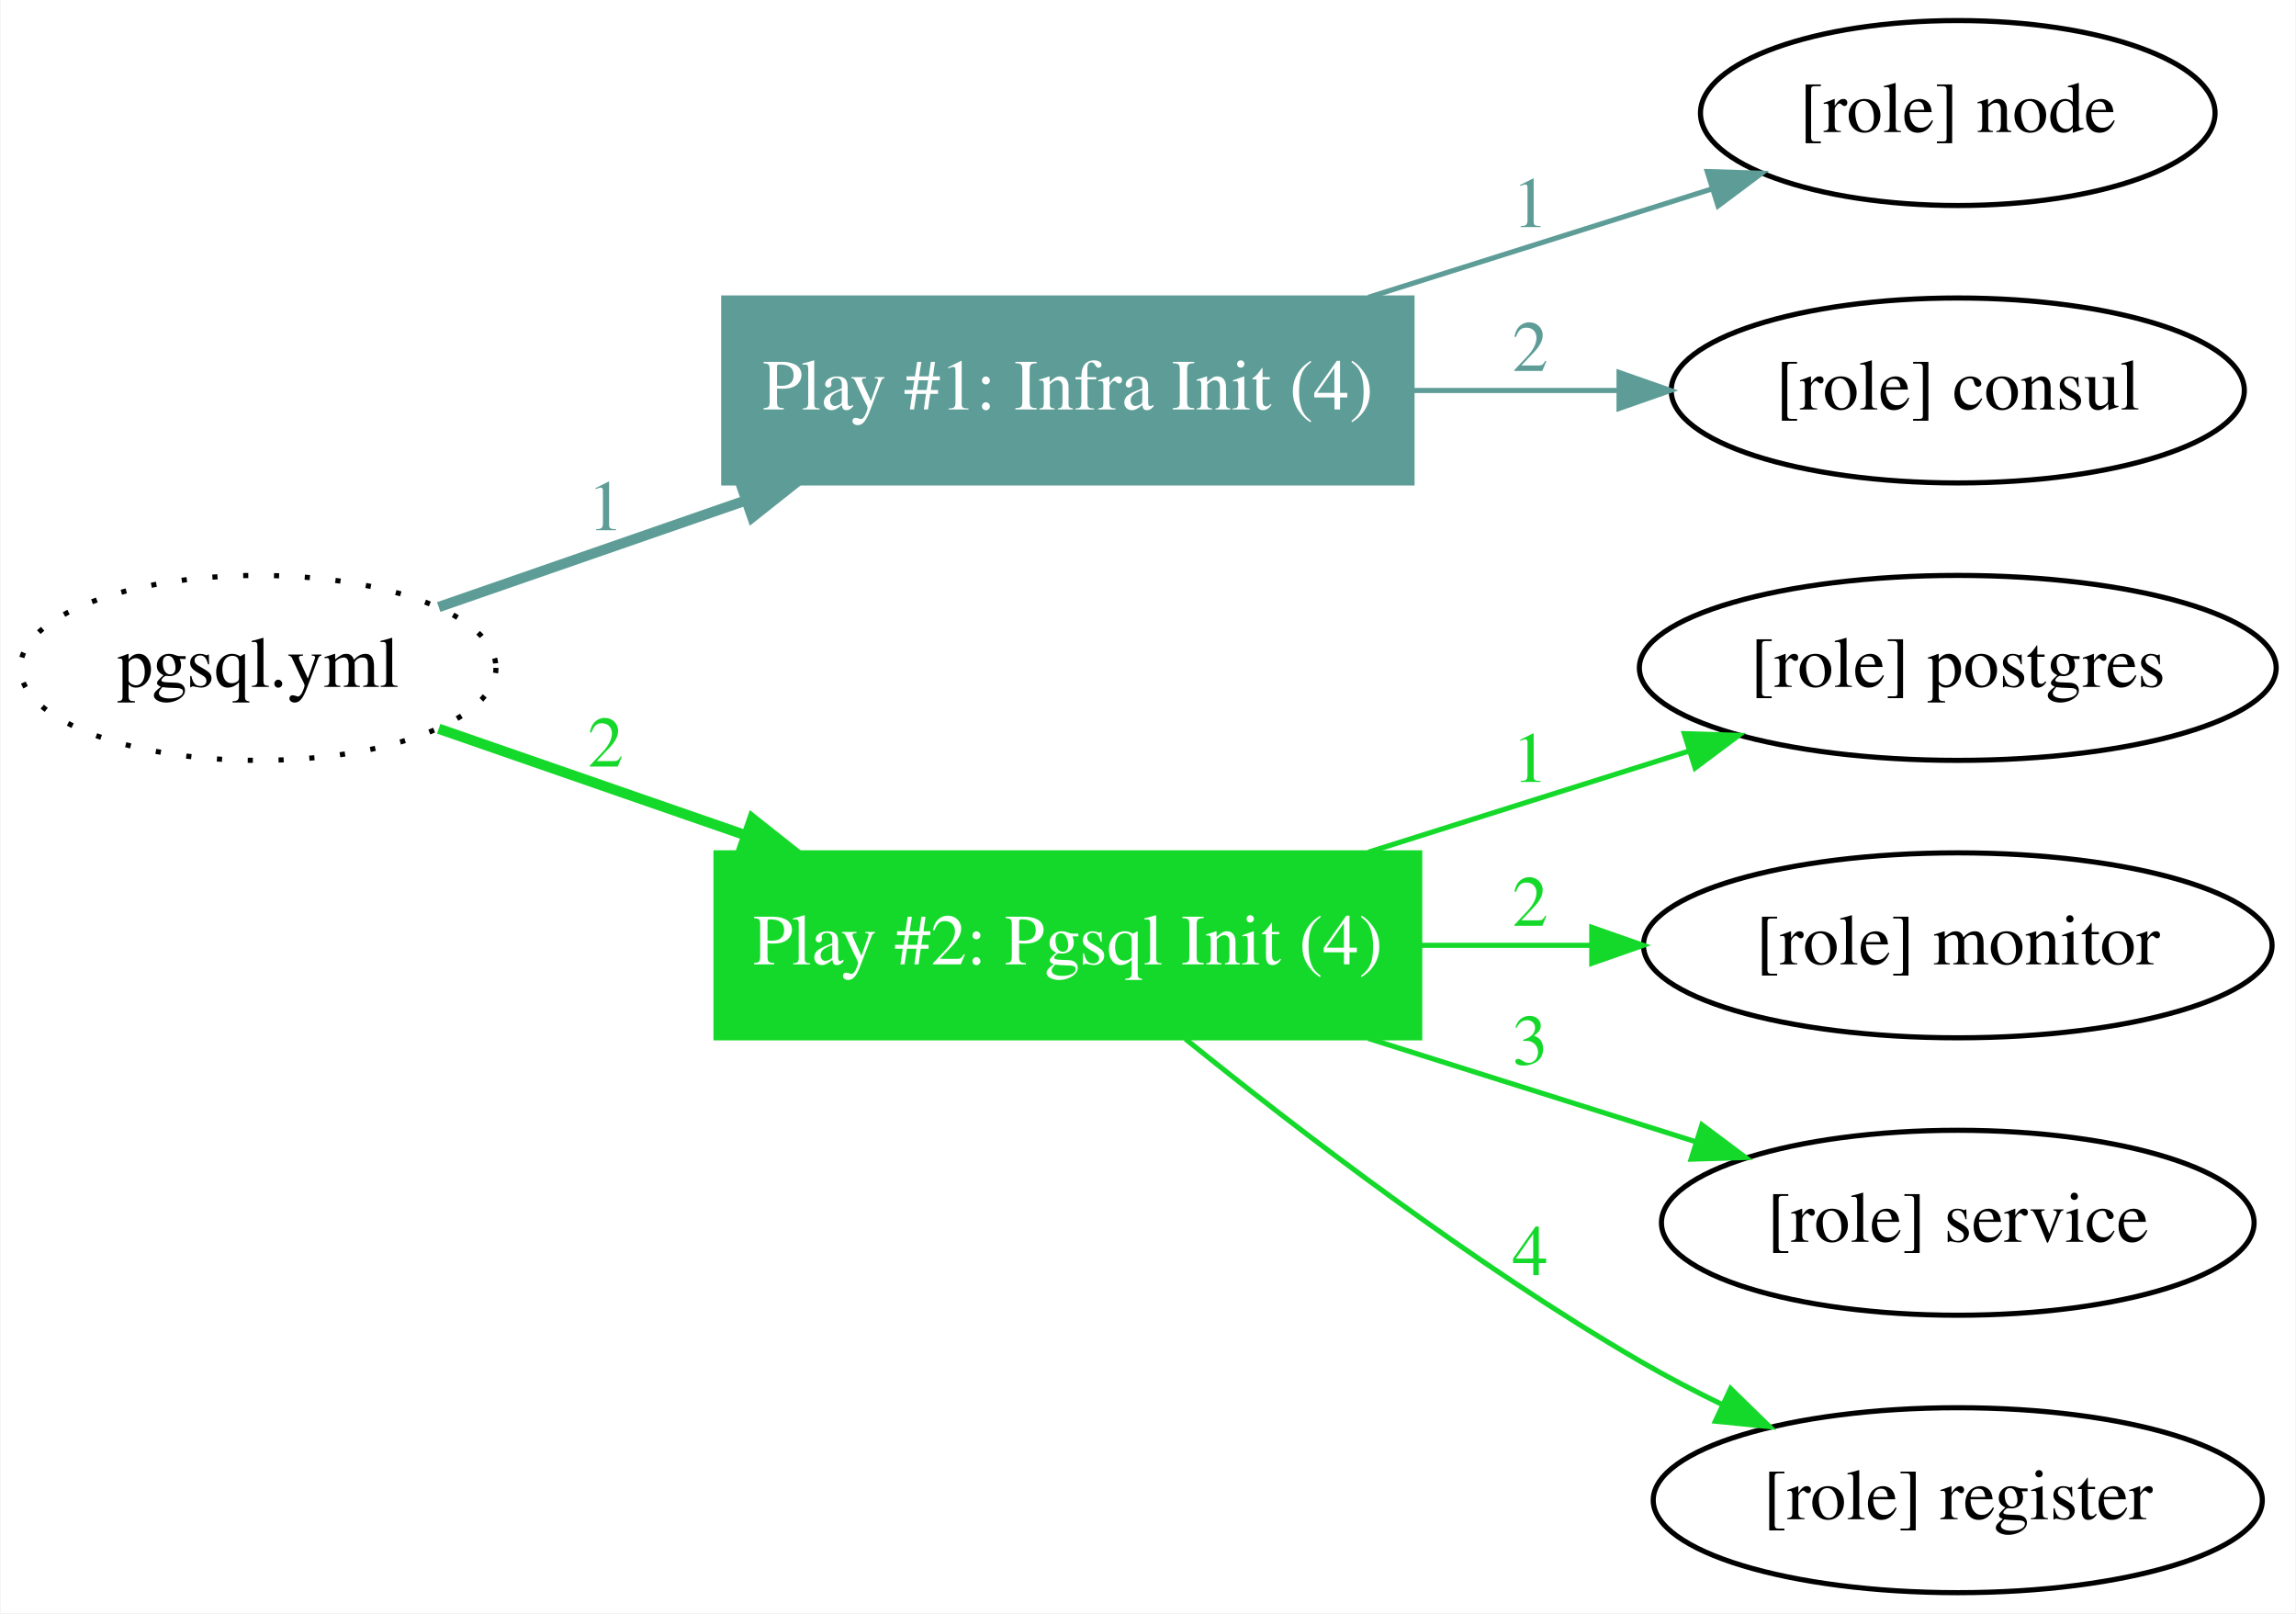
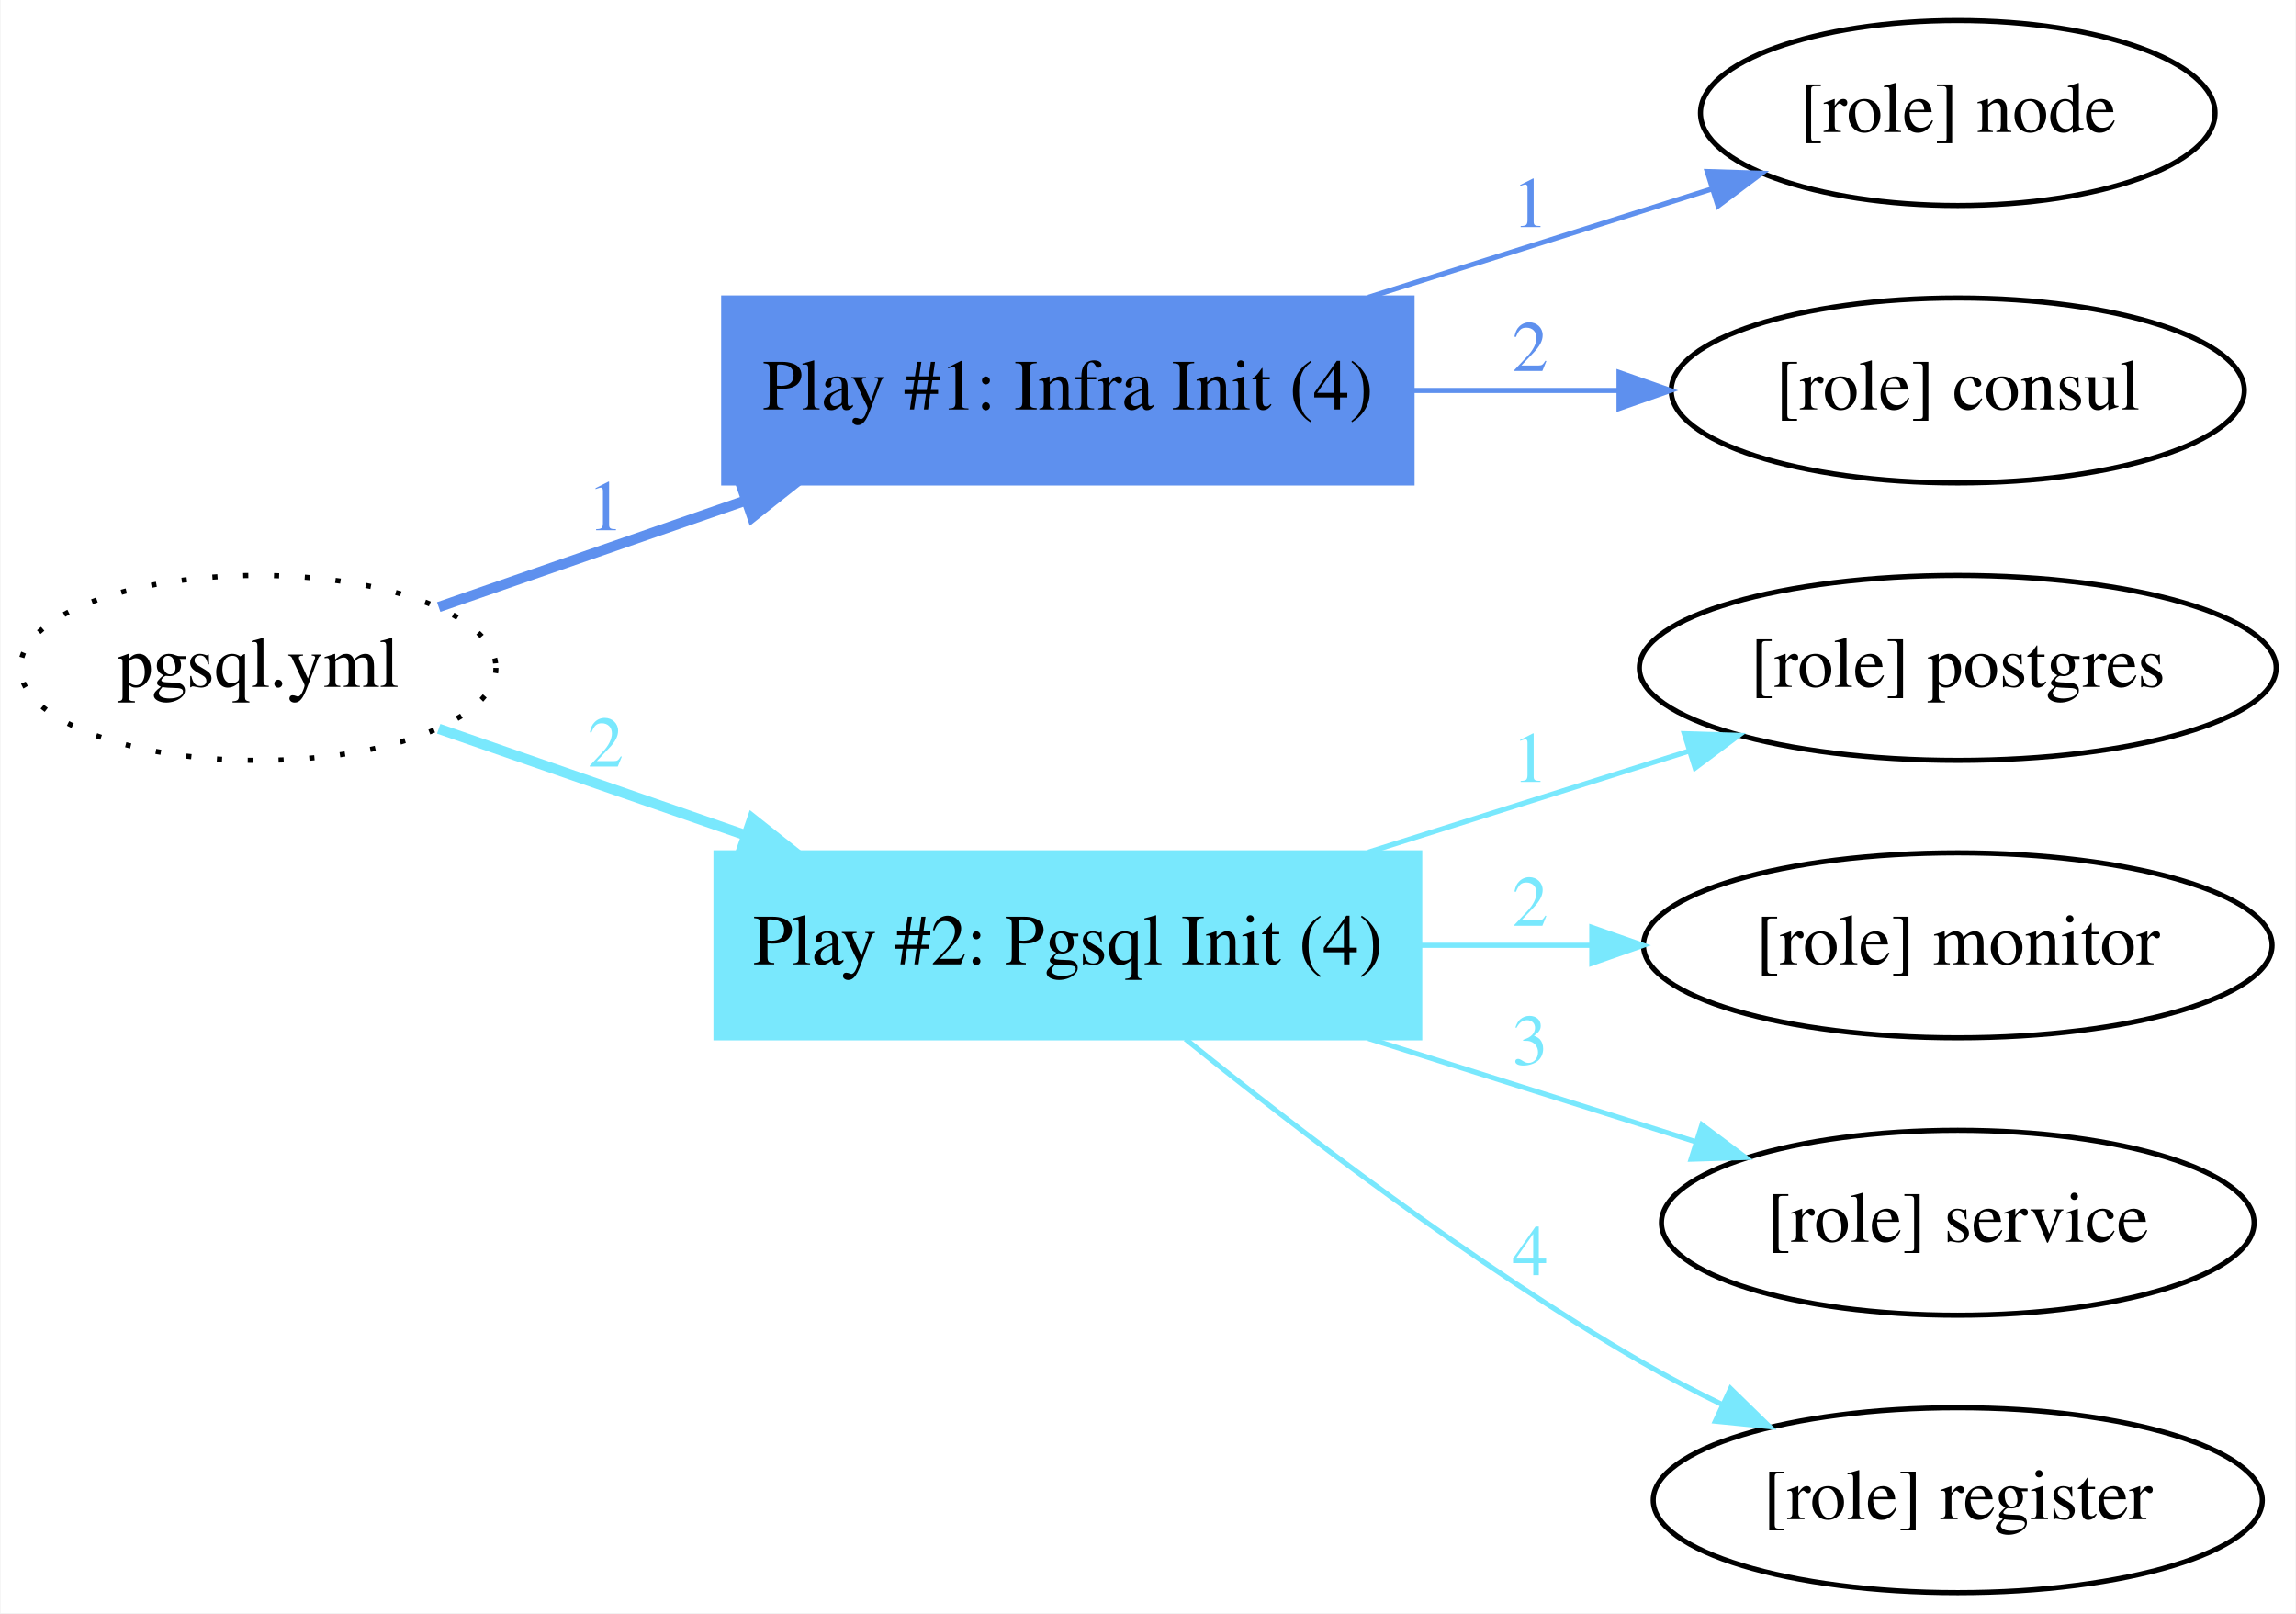
<svg xmlns="http://www.w3.org/2000/svg" xmlns:xlink="http://www.w3.org/1999/xlink" width="447pt" height="314pt" viewBox="0.00 0.00 446.78 314.00" id="svg">
  <style type="text/css" id="my_css">.node:hover, .edge:hover, path:hover, path + polygon:hover {
    cursor: pointer;
    stroke-width: 3;
    font-weight: bolder;
}

.my_hover {
    cursor: pointer;
    stroke-width: 3;
    font-weight: bolder;
}
</style>
  <g id="graph0" class="graph" transform="scale(1 1) rotate(0) translate(4 310)">
    <polygon fill="white" stroke="transparent" points="-4,4 -4,-310 442.78,-310 442.78,4 -4,4" />
    <g id="root_node" class="node">
      <ellipse fill="none" stroke="black" stroke-dasharray="1,5" cx="46.15" cy="-180" rx="46.29" ry="18" />
      <text text-anchor="middle" x="46.15" y="-176.3" font-family="Times,serif" font-size="14.00">pgsql.yml</text>
    </g>
-     <g id="play_818a3ff0-17c8-4dbc-b4ed-3525ff6715e6" class="node">
-       <g id="a_play_818a3ff0-17c8-4dbc-b4ed-3525ff6715e6">
+     <g id="play_8e583c2c-c6e0-40f2-94f8-20f9538699e0" class="node">
+       <g id="a_play_8e583c2c-c6e0-40f2-94f8-20f9538699e0">
        <a xlink:title="10.10.10.10     10.10.10.11     10.10.10.12     10.10.10.13">
-           <polygon fill="#5e9d97" stroke="#5e9d97" points="270.79,-252 136.79,-252 136.79,-216 270.79,-216 270.79,-252" />
-           <text text-anchor="middle" x="203.79" y="-230.3" font-family="Times,serif" font-size="14.00" fill="#ffffff">Play #1: Infra Init (4)</text>
+           <polygon fill="#5e90ee" stroke="#5e90ee" points="270.79,-252 136.79,-252 136.79,-216 270.79,-216 270.79,-252" />
+           <text text-anchor="middle" x="203.79" y="-230.3" font-family="Times,serif" font-size="14.00" fill="#000000">Play #1: Infra Init (4)</text>
        </a>
      </g>
      <links>
-         <link target="edge_5cd630d6-6d38-4e8c-8dca-7cc3e256ff32" />
-         <link target="edge_b8ec9cce-a934-413e-9b6f-3300666f9fed" />
+         <link target="edge_58bf9b18-82f8-4b12-869e-3e6c380ac8ca" />
+         <link target="edge_6f55608b-ec6d-416e-bca3-aedec74663b5" />
      </links>
    </g>
-     <g id="edge_7bf7ac94-a2ef-4ef8-81e7-560b0b77c825" class="edge">
-       <path fill="none" stroke="#5e9d97" stroke-width="2" d="M81.3,-191.85C98.84,-197.93 120.75,-205.54 141.12,-212.6" />
-       <polygon fill="#5e9d97" stroke="#5e9d97" stroke-width="2" points="140.06,-215.94 150.65,-215.91 142.35,-209.33 140.06,-215.94" />
-       <text text-anchor="middle" x="113.79" y="-206.8" font-family="Times,serif" font-size="14.00" fill="#5e9d97">1</text>
+     <g id="edge_1a1baa8c-af76-4092-a92e-5e9bab9fd13f" class="edge">
+       <path fill="none" stroke="#5e90ee" stroke-width="2" d="M81.3,-191.85C98.84,-197.93 120.75,-205.54 141.12,-212.6" />
+       <polygon fill="#5e90ee" stroke="#5e90ee" stroke-width="2" points="140.06,-215.94 150.65,-215.91 142.35,-209.33 140.06,-215.94" />
+       <text text-anchor="middle" x="113.79" y="-206.8" font-family="Times,serif" font-size="14.00" fill="#5e90ee">1</text>
    </g>
-     <g id="play_f6643c96-8bf4-4024-a75d-d426df4e11c7" class="node">
-       <g id="a_play_f6643c96-8bf4-4024-a75d-d426df4e11c7">
+     <g id="play_cb307152-d84d-47a5-a655-069cb4bf87d8" class="node">
+       <g id="a_play_cb307152-d84d-47a5-a655-069cb4bf87d8">
        <a xlink:title="10.10.10.10     10.10.10.11     10.10.10.12     10.10.10.13">
-           <polygon fill="#15d92a" stroke="#15d92a" points="272.29,-144 135.29,-144 135.29,-108 272.29,-108 272.29,-144" />
-           <text text-anchor="middle" x="203.79" y="-122.3" font-family="Times,serif" font-size="14.00" fill="#ffffff">Play #2: Pgsql Init (4)</text>
+           <polygon fill="#79e8fd" stroke="#79e8fd" points="272.29,-144 135.29,-144 135.29,-108 272.29,-108 272.29,-144" />
+           <text text-anchor="middle" x="203.79" y="-122.3" font-family="Times,serif" font-size="14.00" fill="#000000">Play #2: Pgsql Init (4)</text>
        </a>
      </g>
      <links>
-         <link target="edge_11cb9117-5368-4d5a-a15f-59b7446c56e8" />
-         <link target="edge_3251a710-f46b-47e9-9bb1-da92f7fc655a" />
-         <link target="edge_f0b43889-e1de-4ee9-b312-8ad458a32961" />
-         <link target="edge_6b3433e9-27dc-4eed-9e62-4ef16cf1d2d7" />
+         <link target="edge_bf7cab09-190a-4e62-8e9c-48eae70e341b" />
+         <link target="edge_ec6f59d1-4fb4-4522-8052-27000a335480" />
+         <link target="edge_73c5c5b5-c695-4a48-afbb-a4112824e469" />
+         <link target="edge_f5df87e4-51de-48fe-bac1-f022fefec809" />
      </links>
    </g>
-     <g id="edge_26ca3844-0a63-464b-97e8-a806576bd5e8" class="edge">
-       <path fill="none" stroke="#15d92a" stroke-width="2" d="M81.3,-168.15C98.84,-162.07 120.75,-154.46 141.12,-147.4" />
-       <polygon fill="#15d92a" stroke="#15d92a" stroke-width="2" points="142.35,-150.67 150.65,-144.09 140.06,-144.06 142.35,-150.67" />
-       <text text-anchor="middle" x="113.79" y="-160.8" font-family="Times,serif" font-size="14.00" fill="#15d92a">2</text>
+     <g id="edge_0024060b-572d-4003-bad0-ee01876f29b7" class="edge">
+       <path fill="none" stroke="#79e8fd" stroke-width="2" d="M81.3,-168.15C98.84,-162.07 120.75,-154.46 141.12,-147.4" />
+       <polygon fill="#79e8fd" stroke="#79e8fd" stroke-width="2" points="142.35,-150.67 150.65,-144.09 140.06,-144.06 142.35,-150.67" />
+       <text text-anchor="middle" x="113.79" y="-160.8" font-family="Times,serif" font-size="14.00" fill="#79e8fd">2</text>
    </g>
-     <g id="role_ced823ac-6099-4ea4-8f83-975e51cb11d6" class="node">
+     <g id="role_9e80a8f0-673c-4296-9faa-f2131d23061a" class="node">
      <ellipse fill="none" stroke="black" cx="377.04" cy="-288" rx="50.09" ry="18" />
      <text text-anchor="middle" x="377.04" y="-284.3" font-family="Times,serif" font-size="14.00">[role] node</text>
    </g>
-     <g id="edge_5cd630d6-6d38-4e8c-8dca-7cc3e256ff32" class="edge">
-       <path fill="none" stroke="#5e9d97" d="M262.29,-252.13C284,-258.98 308.42,-266.68 329.06,-273.19" />
-       <polygon fill="#5e9d97" stroke="#5e9d97" points="328.27,-276.61 338.86,-276.28 330.37,-269.93 328.27,-276.61" />
-       <text text-anchor="middle" x="293.79" y="-265.8" font-family="Times,serif" font-size="14.00" fill="#5e9d97">1</text>
+     <g id="edge_58bf9b18-82f8-4b12-869e-3e6c380ac8ca" class="edge">
+       <path fill="none" stroke="#5e90ee" d="M262.29,-252.13C284,-258.98 308.42,-266.68 329.06,-273.19" />
+       <polygon fill="#5e90ee" stroke="#5e90ee" points="328.27,-276.61 338.86,-276.28 330.37,-269.93 328.27,-276.61" />
+       <text text-anchor="middle" x="293.79" y="-265.8" font-family="Times,serif" font-size="14.00" fill="#5e90ee">1</text>
      <links>
-         <link target="role_ced823ac-6099-4ea4-8f83-975e51cb11d6" />
+         <link target="role_9e80a8f0-673c-4296-9faa-f2131d23061a" />
      </links>
    </g>
-     <g id="role_45b24960-7495-4bae-a7fa-676489af73f6" class="node">
+     <g id="role_1bbc2dfc-a86a-49d1-acaf-2790671fb3f9" class="node">
      <ellipse fill="none" stroke="black" cx="377.04" cy="-234" rx="55.79" ry="18" />
      <text text-anchor="middle" x="377.04" y="-230.3" font-family="Times,serif" font-size="14.00">[role] consul</text>
    </g>
-     <g id="edge_b8ec9cce-a934-413e-9b6f-3300666f9fed" class="edge">
-       <path fill="none" stroke="#5e9d97" d="M271,-234C284.07,-234 297.78,-234 310.82,-234" />
-       <polygon fill="#5e9d97" stroke="#5e9d97" points="311.1,-237.5 321.1,-234 311.1,-230.5 311.1,-237.5" />
-       <text text-anchor="middle" x="293.79" y="-237.8" font-family="Times,serif" font-size="14.00" fill="#5e9d97">2</text>
+     <g id="edge_6f55608b-ec6d-416e-bca3-aedec74663b5" class="edge">
+       <path fill="none" stroke="#5e90ee" d="M271,-234C284.07,-234 297.78,-234 310.82,-234" />
+       <polygon fill="#5e90ee" stroke="#5e90ee" points="311.1,-237.5 321.1,-234 311.1,-230.5 311.1,-237.5" />
+       <text text-anchor="middle" x="293.79" y="-237.8" font-family="Times,serif" font-size="14.00" fill="#5e90ee">2</text>
      <links>
-         <link target="role_45b24960-7495-4bae-a7fa-676489af73f6" />
+         <link target="role_1bbc2dfc-a86a-49d1-acaf-2790671fb3f9" />
      </links>
    </g>
-     <g id="role_0a57d647-49ed-4d9b-81c8-25dd3bde1f3a" class="node">
+     <g id="role_fc4793ad-26c2-4d25-9461-70c196506459" class="node">
      <ellipse fill="none" stroke="black" cx="377.04" cy="-180" rx="61.99" ry="18" />
      <text text-anchor="middle" x="377.04" y="-176.3" font-family="Times,serif" font-size="14.00">[role] postgres</text>
    </g>
-     <g id="edge_11cb9117-5368-4d5a-a15f-59b7446c56e8" class="edge">
-       <path fill="none" stroke="#15d92a" d="M262.29,-144.13C282.49,-150.5 305.04,-157.61 324.7,-163.81" />
-       <polygon fill="#15d92a" stroke="#15d92a" points="323.8,-167.2 334.39,-166.87 325.9,-160.52 323.8,-167.2" />
-       <text text-anchor="middle" x="293.79" y="-157.8" font-family="Times,serif" font-size="14.00" fill="#15d92a">1</text>
+     <g id="edge_bf7cab09-190a-4e62-8e9c-48eae70e341b" class="edge">
+       <path fill="none" stroke="#79e8fd" d="M262.29,-144.13C282.49,-150.5 305.04,-157.61 324.7,-163.81" />
+       <polygon fill="#79e8fd" stroke="#79e8fd" points="323.8,-167.2 334.39,-166.87 325.9,-160.52 323.8,-167.2" />
+       <text text-anchor="middle" x="293.79" y="-157.8" font-family="Times,serif" font-size="14.00" fill="#79e8fd">1</text>
      <links>
-         <link target="role_0a57d647-49ed-4d9b-81c8-25dd3bde1f3a" />
+         <link target="role_fc4793ad-26c2-4d25-9461-70c196506459" />
      </links>
    </g>
-     <g id="role_14c96b4a-3189-4385-b54f-4c27d92ca665" class="node">
+     <g id="role_adc0e3fd-bbcc-477f-aff1-e21ce2623311" class="node">
      <ellipse fill="none" stroke="black" cx="377.04" cy="-126" rx="61.19" ry="18" />
      <text text-anchor="middle" x="377.04" y="-122.3" font-family="Times,serif" font-size="14.00">[role] monitor</text>
    </g>
-     <g id="edge_3251a710-f46b-47e9-9bb1-da92f7fc655a" class="edge">
-       <path fill="none" stroke="#15d92a" d="M272.47,-126C283.31,-126 294.55,-126 305.46,-126" />
-       <polygon fill="#15d92a" stroke="#15d92a" points="305.79,-129.5 315.79,-126 305.79,-122.5 305.79,-129.5" />
-       <text text-anchor="middle" x="293.79" y="-129.8" font-family="Times,serif" font-size="14.00" fill="#15d92a">2</text>
+     <g id="edge_ec6f59d1-4fb4-4522-8052-27000a335480" class="edge">
+       <path fill="none" stroke="#79e8fd" d="M272.47,-126C283.31,-126 294.55,-126 305.46,-126" />
+       <polygon fill="#79e8fd" stroke="#79e8fd" points="305.79,-129.5 315.79,-126 305.79,-122.5 305.79,-129.5" />
+       <text text-anchor="middle" x="293.79" y="-129.8" font-family="Times,serif" font-size="14.00" fill="#79e8fd">2</text>
      <links>
-         <link target="role_14c96b4a-3189-4385-b54f-4c27d92ca665" />
+         <link target="role_adc0e3fd-bbcc-477f-aff1-e21ce2623311" />
      </links>
    </g>
-     <g id="role_1c9a2ebf-410b-417e-b1a7-63ae4b5be30c" class="node">
+     <g id="role_b979c4c2-7815-4da8-80e0-5230e438701d" class="node">
      <ellipse fill="none" stroke="black" cx="377.04" cy="-72" rx="57.69" ry="18" />
      <text text-anchor="middle" x="377.04" y="-68.3" font-family="Times,serif" font-size="14.00">[role] service</text>
    </g>
-     <g id="edge_f0b43889-e1de-4ee9-b312-8ad458a32961" class="edge">
-       <path fill="none" stroke="#15d92a" d="M262.29,-107.87C283,-101.34 306.18,-94.03 326.18,-87.72" />
-       <polygon fill="#15d92a" stroke="#15d92a" points="327.23,-91.06 335.72,-84.71 325.13,-84.38 327.23,-91.06" />
-       <text text-anchor="middle" x="293.79" y="-102.8" font-family="Times,serif" font-size="14.00" fill="#15d92a">3</text>
+     <g id="edge_73c5c5b5-c695-4a48-afbb-a4112824e469" class="edge">
+       <path fill="none" stroke="#79e8fd" d="M262.29,-107.87C283,-101.34 306.18,-94.03 326.18,-87.72" />
+       <polygon fill="#79e8fd" stroke="#79e8fd" points="327.23,-91.06 335.72,-84.71 325.13,-84.38 327.23,-91.06" />
+       <text text-anchor="middle" x="293.79" y="-102.8" font-family="Times,serif" font-size="14.00" fill="#79e8fd">3</text>
      <links>
-         <link target="role_1c9a2ebf-410b-417e-b1a7-63ae4b5be30c" />
+         <link target="role_b979c4c2-7815-4da8-80e0-5230e438701d" />
      </links>
    </g>
-     <g id="role_fb1f6f94-879d-4f5e-91cb-bab28c6e83a6" class="node">
+     <g id="role_f24239a7-63f6-41ae-87dc-0bee86729acc" class="node">
      <ellipse fill="none" stroke="black" cx="377.04" cy="-18" rx="59.29" ry="18" />
      <text text-anchor="middle" x="377.04" y="-14.3" font-family="Times,serif" font-size="14.00">[role] register</text>
    </g>
-     <g id="edge_6b3433e9-27dc-4eed-9e62-4ef16cf1d2d7" class="edge">
-       <path fill="none" stroke="#15d92a" d="M226.68,-107.76C248.31,-90.29 282.78,-63.85 315.29,-45 320.34,-42.07 325.77,-39.24 331.23,-36.59" />
-       <polygon fill="#15d92a" stroke="#15d92a" points="332.81,-39.72 340.39,-32.32 329.85,-33.38 332.81,-39.72" />
-       <text text-anchor="middle" x="293.79" y="-61.8" font-family="Times,serif" font-size="14.00" fill="#15d92a">4</text>
+     <g id="edge_f5df87e4-51de-48fe-bac1-f022fefec809" class="edge">
+       <path fill="none" stroke="#79e8fd" d="M226.68,-107.76C248.31,-90.29 282.78,-63.85 315.29,-45 320.34,-42.07 325.77,-39.24 331.23,-36.59" />
+       <polygon fill="#79e8fd" stroke="#79e8fd" points="332.81,-39.72 340.39,-32.32 329.85,-33.38 332.81,-39.72" />
+       <text text-anchor="middle" x="293.79" y="-61.8" font-family="Times,serif" font-size="14.00" fill="#79e8fd">4</text>
      <links>
-         <link target="role_fb1f6f94-879d-4f5e-91cb-bab28c6e83a6" />
+         <link target="role_f24239a7-63f6-41ae-87dc-0bee86729acc" />
      </links>
    </g>
  </g>
</svg>
